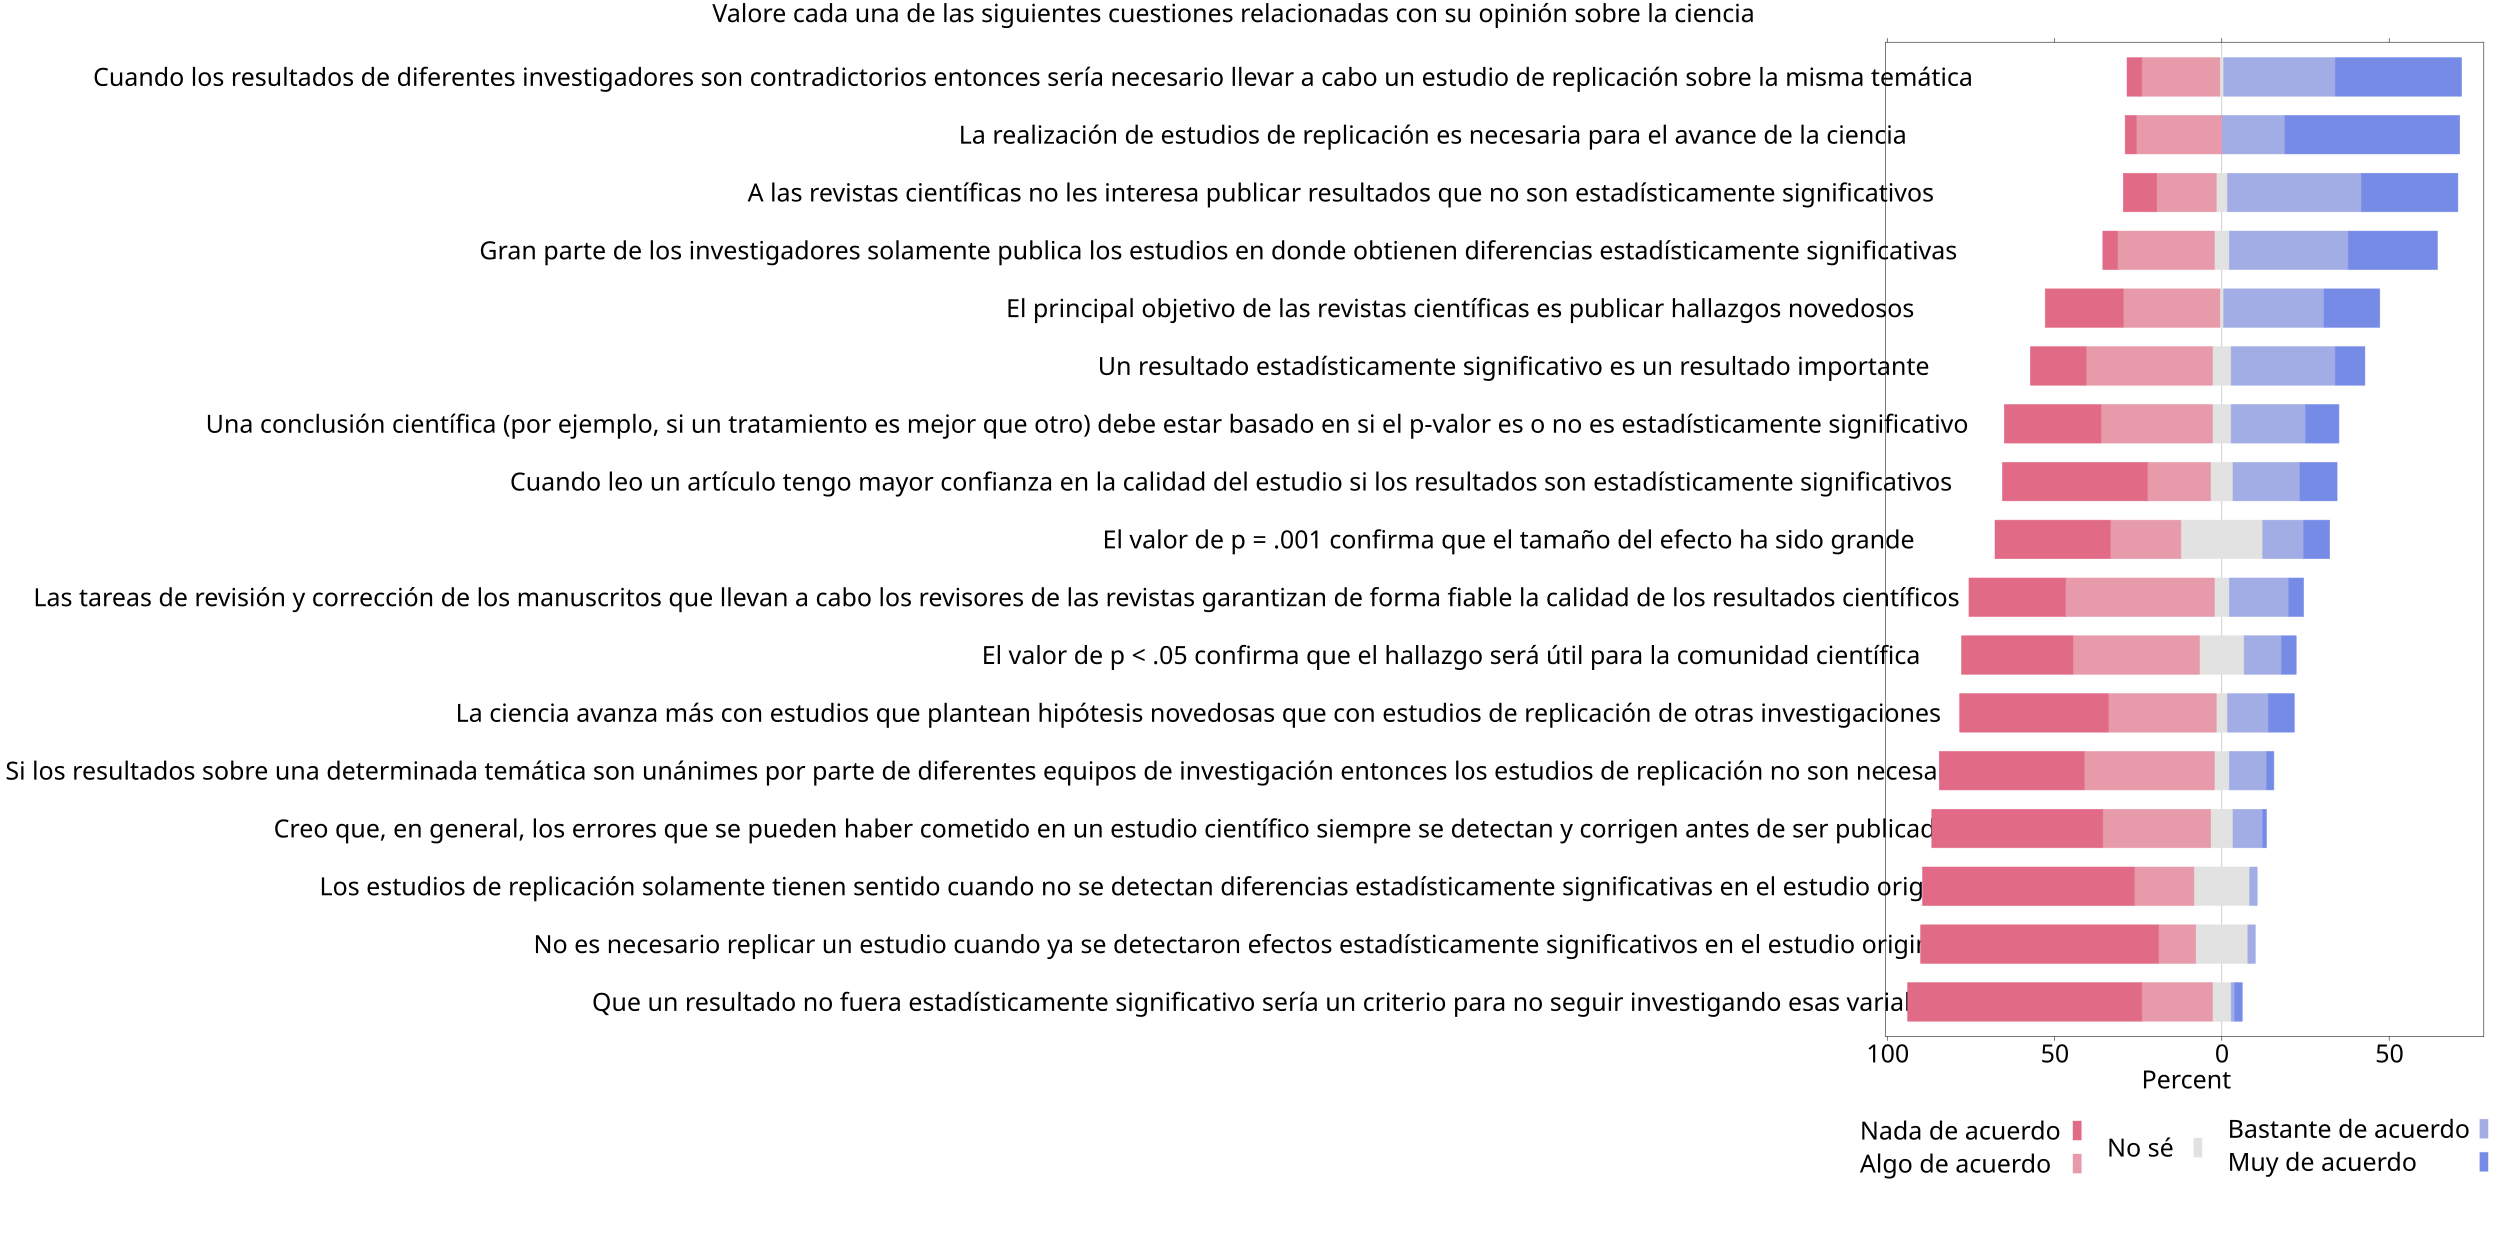
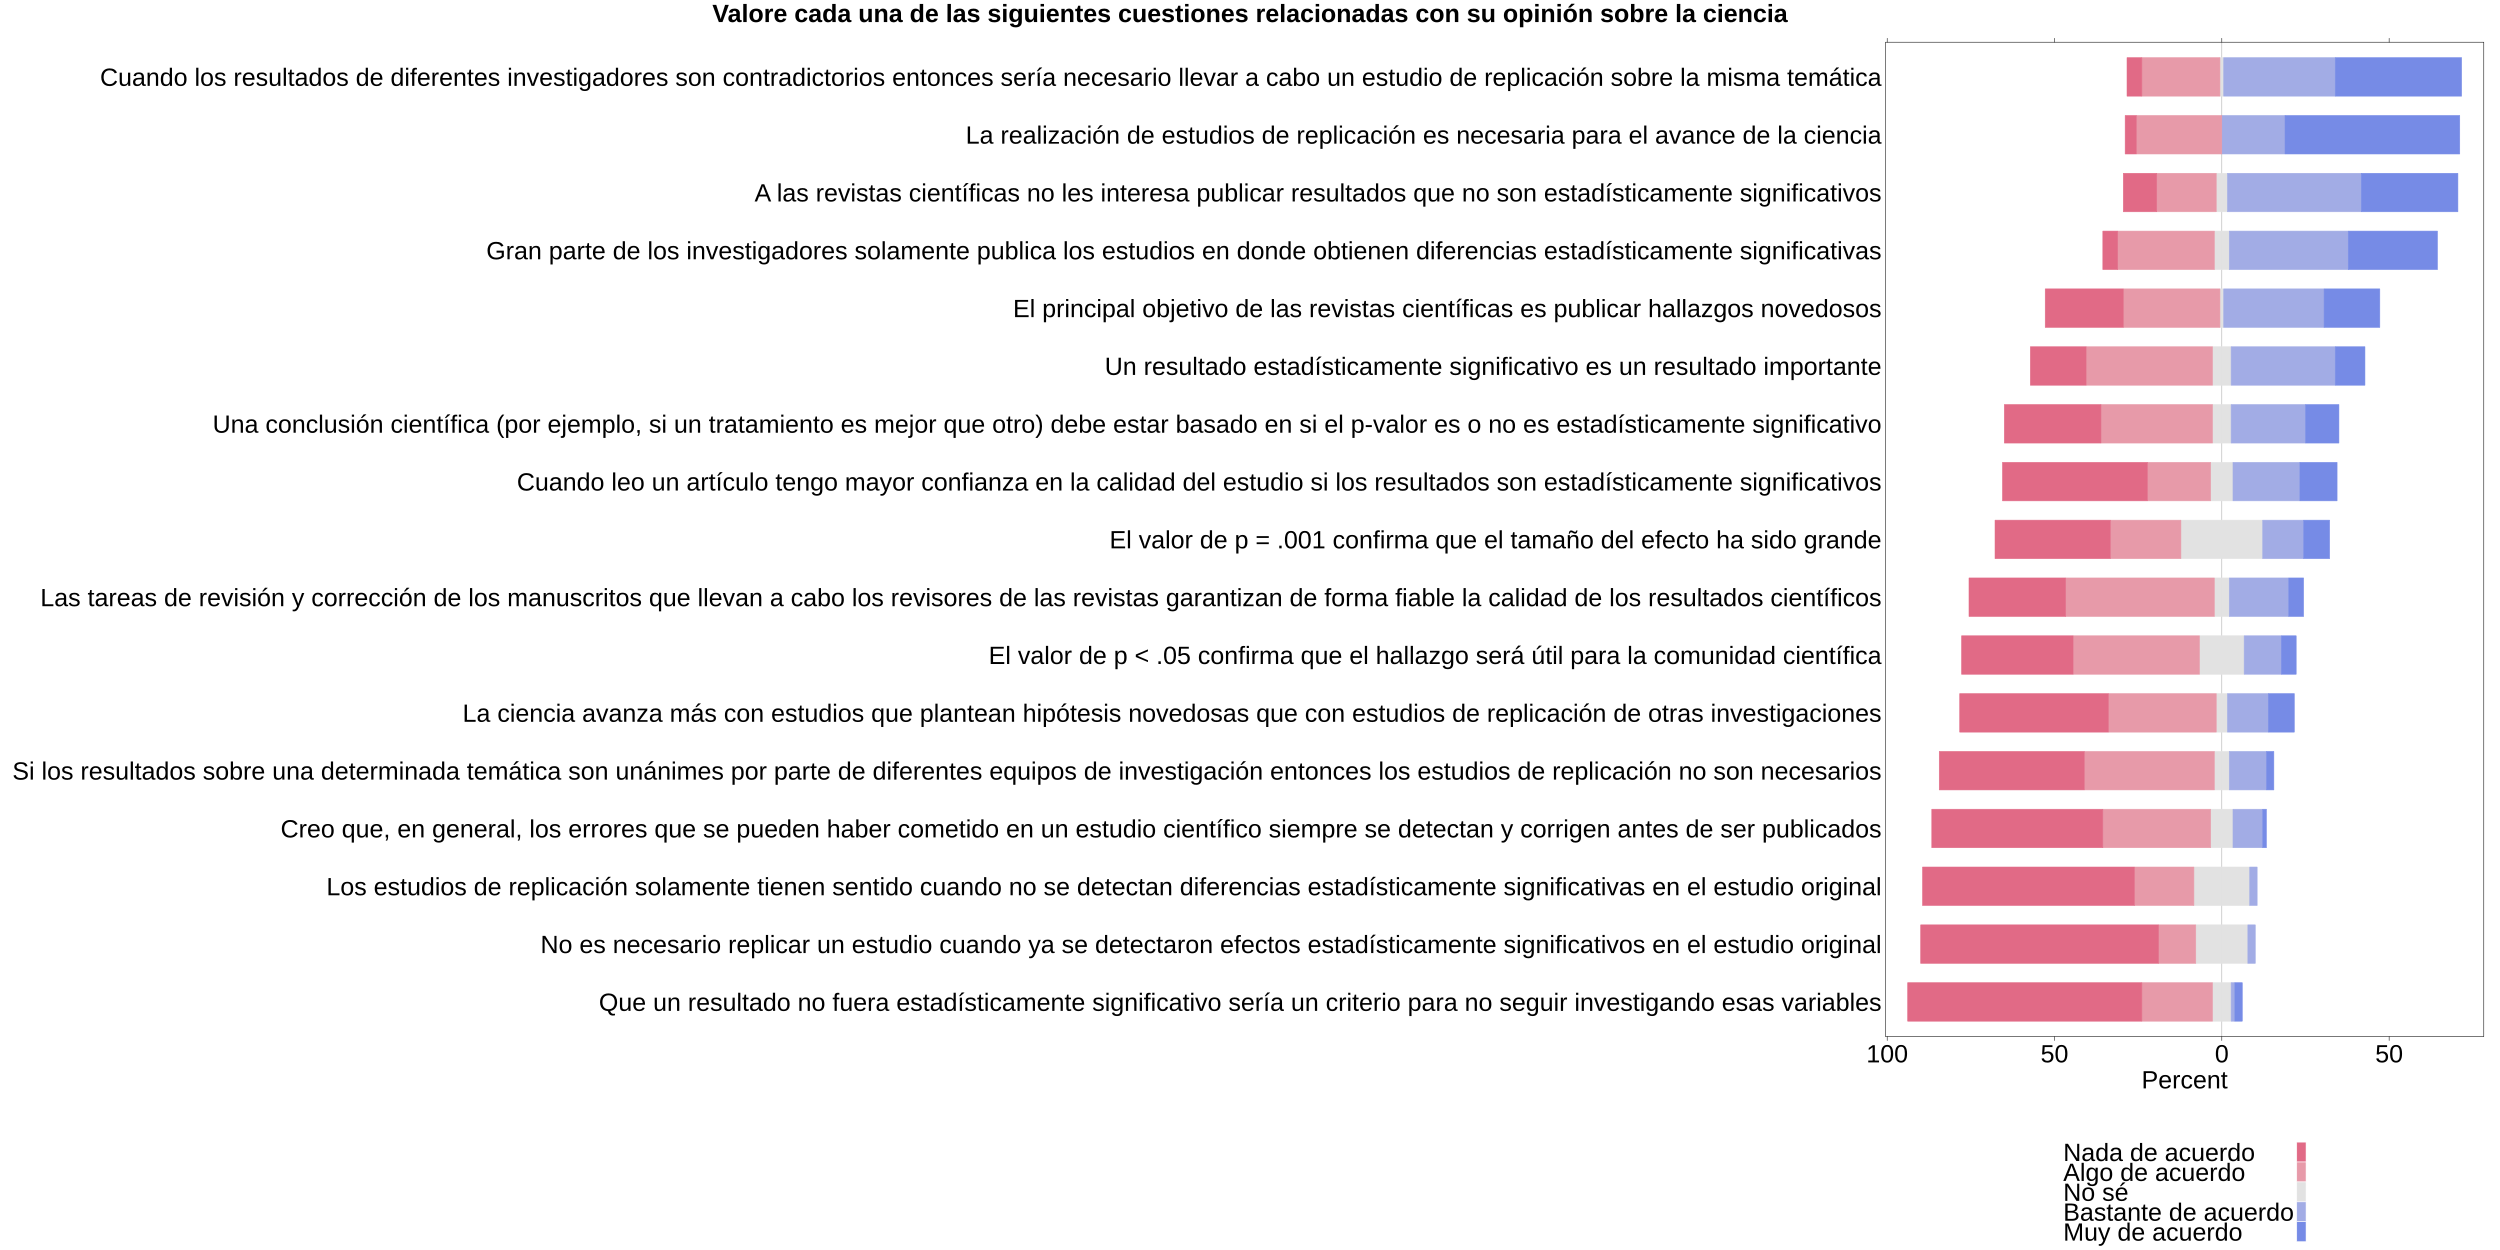
- <svg xmlns="http://www.w3.org/2000/svg" xmlns:xlink="http://www.w3.org/1999/xlink" version="1.1" id="Capa_1" x="0px" y="0px" viewBox="0 0 3600 1800" style="enable-background:new 0 0 3600 1800;" xml:space="preserve">
-   <style type="text/css">
- 	.st0{fill:#FFFFFF;}
- 	.st1{clip-path:url(#SVGID_2_);}
- 	.st2{fill:none;}
- 	.st3{font-family:'Arial-BoldMT';}
- 	.st4{font-size:36px;}
- 	.st5{font-family:'ArialMT';}
- 	.st6{clip-path:url(#SVGID_4_);}
- 	.st7{fill:none;stroke:#000000;stroke-width:0.75;stroke-linecap:round;stroke-linejoin:round;stroke-miterlimit:10;}
- 	.st8{clip-path:url(#SVGID_6_);}
- 	.st9{fill:none;stroke:#A6A6A6;stroke-width:0.75;stroke-linecap:round;stroke-linejoin:round;stroke-miterlimit:10;}
- 	.st10{fill:#E2E2E2;stroke:#E2E2E2;stroke-width:0.75;stroke-linecap:round;stroke-linejoin:round;stroke-miterlimit:10;}
- 	.st11{fill:#A2ACE5;stroke:#A2ACE5;stroke-width:0.75;stroke-linecap:round;stroke-linejoin:round;stroke-miterlimit:10;}
- 	.st12{fill:#768BE6;stroke:#768BE6;stroke-width:0.75;stroke-linecap:round;stroke-linejoin:round;stroke-miterlimit:10;}
- 	.st13{fill:#E79AA9;stroke:#E79AA9;stroke-width:0.75;stroke-linecap:round;stroke-linejoin:round;stroke-miterlimit:10;}
- 	.st14{fill:#E16A86;stroke:#E16A86;stroke-width:0.75;stroke-linecap:round;stroke-linejoin:round;stroke-miterlimit:10;}
- 	.st15{fill:#E2E2E2;stroke:#FFFFFF;stroke-width:0.75;stroke-linecap:round;stroke-linejoin:round;stroke-miterlimit:10;}
- 	.st16{fill:#E16A86;stroke:#FFFFFF;stroke-width:0.75;stroke-linecap:round;stroke-linejoin:round;stroke-miterlimit:10;}
- 	.st17{fill:#E79AA9;stroke:#FFFFFF;stroke-width:0.75;stroke-linecap:round;stroke-linejoin:round;stroke-miterlimit:10;}
- 	.st18{fill:#A2ACE5;stroke:#FFFFFF;stroke-width:0.75;stroke-linecap:round;stroke-linejoin:round;stroke-miterlimit:10;}
- 	.st19{fill:#768BE6;stroke:#FFFFFF;stroke-width:0.75;stroke-linecap:round;stroke-linejoin:round;stroke-miterlimit:10;}
- </style>
-   <rect class="st0" width="3600" height="1800" />
-   <g>
-     <g>
-       <defs>
-         <rect id="SVGID_1_" width="3600" height="1800" />
-       </defs>
-       <clipPath id="SVGID_2_">
-         <use xlink:href="#SVGID_1_" style="overflow:visible;" />
-       </clipPath>
-       <g class="st1">
-         <rect class="st2" width="3600" height="1800" />
-         <text transform="matrix(1 0 0 1 1025.727 31.78)" class="st3 st4">Valore cada una de las siguientes cuestiones relacionadas con su opinión sobre la ciencia</text>
-         <rect x="3083.8" y="1536.4" class="st2" width="124.1" height="42.6" />
-         <text transform="matrix(1 0 0 1 3083.837 1567.28)" class="st5 st4">Percent</text>
-       </g>
-     </g>
+ <svg xmlns="http://www.w3.org/2000/svg" class="svglite" width="3600.00pt" height="1800.00pt" viewBox="0 0 3600.00 1800.00">
+   <defs>
+     <style type="text/css">
+     .svglite line, .svglite polyline, .svglite polygon, .svglite path, .svglite rect, .svglite circle {
+       fill: none;
+       stroke: #000000;
+       stroke-linecap: round;
+       stroke-linejoin: round;
+       stroke-miterlimit: 10.00;
+     }
+   </style>
+   </defs>
+   <rect width="100%" height="100%" style="stroke: none; fill: #FFFFFF;" />
+   <defs>
+     <clipPath id="cpMC4wMHwzNjAwLjAwfDAuMDB8MTgwMC4wMA==">
+       <rect x="0.00" y="0.00" width="3600.00" height="1800.00" />
+     </clipPath>
+   </defs>
+   <g clip-path="url(#cpMC4wMHwzNjAwLjAwfDAuMDB8MTgwMC4wMA==)">
+     <rect x="0.00" y="0.00" width="3600.00" height="1800.00" style="stroke-width: 0.75; stroke: none;" />
+     <text x="1800.00" y="31.78" text-anchor="middle" style="font-size: 36.00px; font-weight: bold; font-family: Arial;" textLength="1548.54px" lengthAdjust="spacingAndGlyphs">Valore cada una de las siguientes cuestiones relacionadas con su opinión sobre la ciencia</text>
+     <text x="3145.87" y="1567.28" text-anchor="middle" style="font-size: 36.00px; font-family: Arial;" textLength="124.07px" lengthAdjust="spacingAndGlyphs">Percent</text>
  </g>
-   <g>
-     <g>
-       <defs>
-         <rect id="SVGID_3_" width="3600" height="1800" />
-       </defs>
-       <clipPath id="SVGID_4_">
-         <use xlink:href="#SVGID_3_" style="overflow:visible;" />
-       </clipPath>
-       <g class="st6">
-         <line class="st7" x1="2717.6" y1="60.8" x2="2717.6" y2="55.1" />
-         <line class="st7" x1="2958.5" y1="60.8" x2="2958.5" y2="55.1" />
-         <line class="st7" x1="3199.4" y1="60.8" x2="3199.4" y2="55.1" />
-         <line class="st7" x1="3440.4" y1="60.8" x2="3440.4" y2="55.1" />
-         <rect x="852.4" y="1424.8" class="st2" width="1847.1" height="42.6" />
-         <text transform="matrix(1 0 0 1 852.3809 1455.65)" class="st5 st4">Que un resultado no fuera estadísticamente significativo sería un criterio para no seguir investigando esas variables</text>
-         <rect x="768.3" y="1341.5" class="st2" width="1931.2" height="42.6" />
-         <text transform="matrix(1 0 0 1 768.3047 1372.4)" class="st5 st4">No es necesario replicar un estudio cuando ya se detectaron efectos estadísticamente significativos en el estudio original</text>
-         <rect x="460" y="1258.3" class="st2" width="2239.5" height="42.6" />
-         <text transform="matrix(1 0 0 1 460.0371 1289.15)" class="st5 st4">Los estudios de replicación solamente tienen sentido cuando no se detectan diferencias estadísticamente significativas en el estudio original</text>
-         <rect x="394" y="1175" class="st2" width="2305.5" height="42.6" />
-         <text transform="matrix(1 0 0 1 394.0137 1205.9)" class="st5 st4">Creo que, en general, los errores que se pueden haber cometido en un estudio científico siempre se detectan y corrigen antes de ser publicados</text>
-         <rect x="7.8" y="1091.8" class="st2" width="2691.8" height="42.6" />
-         <text transform="matrix(1 0 0 1 7.7871 1122.65)" class="st5 st4">Si los resultados sobre una determinada temática son unánimes por parte de diferentes equipos de investigación entonces los estudios de replicación no son necesarios</text>
-         <rect x="656.1" y="1008.5" class="st2" width="2043.4" height="42.6" />
-         <text transform="matrix(1 0 0 1 656.1035 1039.39)" class="st5 st4">La ciencia avanza más con estudios que plantean hipótesis novedosas que con estudios de replicación de otras investigaciones</text>
-         <rect x="1413.7" y="925.2" class="st2" width="1285.8" height="42.6" />
-         <text transform="matrix(1 0 0 1 1413.686 956.1396)" class="st5 st4">El valor de p &lt; .05 confirma que el hallazgo será útil para la comunidad científica</text>
-         <rect x="48.1" y="842" class="st2" width="2651.5" height="42.6" />
-         <text transform="matrix(1 0 0 1 48.0586 872.8896)" class="st5 st4">Las tareas de revisión y corrección de los manuscritos que llevan a cabo los revisores de las revistas garantizan de forma fiable la calidad de los resultados científicos</text>
-         <rect x="1587.7" y="758.7" class="st2" width="1111.8" height="42.6" />
-         <text transform="matrix(1 0 0 1 1587.709 789.6396)" class="st5 st4">El valor de p = .001 confirma que el tamaño del efecto ha sido grande</text>
-         <rect x="734.3" y="675.5" class="st2" width="1965.2" height="42.6" />
-         <text transform="matrix(1 0 0 1 734.2734 706.3896)" class="st5 st4">Cuando leo un artículo tengo mayor confianza en la calidad del estudio si los resultados son estadísticamente significativos</text>
-         <rect x="296.2" y="592.2" class="st2" width="2403.4" height="42.6" />
-         <text transform="matrix(1 0 0 1 296.1563 623.1299)" class="st5 st4">Una conclusión científica (por ejemplo, si un tratamiento es mejor que otro) debe estar basado en si el p-valor es o no es estadísticamente significativo</text>
-         <rect x="1580.8" y="509" class="st2" width="1118.6" height="42.6" />
-         <text transform="matrix(1 0 0 1 1580.818 539.8799)" class="st5 st4">Un resultado estadísticamente significativo es un resultado importante</text>
-         <rect x="1448.8" y="425.7" class="st2" width="1250.7" height="42.6" />
-         <text transform="matrix(1 0 0 1 1448.754 456.6299)" class="st5 st4">El principal objetivo de las revistas científicas es publicar hallazgos novedosos</text>
-         <rect x="690.2" y="342.5" class="st2" width="2009.3" height="42.6" />
-         <text transform="matrix(1 0 0 1 690.2227 373.3799)" class="st5 st4">Gran parte de los investigadores solamente publica los estudios en donde obtienen diferencias estadísticamente significativas</text>
-         <text transform="matrix(1 0 0 1 1076.572 290.13)" class="st5 st4">A las revistas científicas no les interesa publicar resultados que no son estadísticamente significativos</text>
-         <rect x="1380.6" y="176" class="st2" width="1318.9" height="42.6" />
-         <text transform="matrix(1 0 0 1 1380.603 206.8701)" class="st5 st4">La realización de estudios de replicación es necesaria para el avance de la ciencia</text>
-         <rect x="134" y="92.7" class="st2" width="2565.5" height="42.6" />
-         <text transform="matrix(1 0 0 1 133.998 123.6201)" class="st5 st4">Cuando los resultados de diferentes investigadores son contradictorios entonces sería necesario llevar a cabo un estudio de replicación sobre la misma temática</text>
-         <line class="st7" x1="2717.6" y1="1492.7" x2="2717.6" y2="1498.4" />
-         <line class="st7" x1="2958.5" y1="1492.7" x2="2958.5" y2="1498.4" />
-         <line class="st7" x1="3199.4" y1="1492.7" x2="3199.4" y2="1498.4" />
-         <line class="st7" x1="3440.4" y1="1492.7" x2="3440.4" y2="1498.4" />
-         <rect x="2687.5" y="1498.9" class="st2" width="60.1" height="42.6" />
-         <text transform="matrix(1 0 0 1 2687.518 1529.83)" class="st5 st4">100</text>
-         <rect x="2938.5" y="1498.9" class="st2" width="40" height="42.6" />
-         <text transform="matrix(1 0 0 1 2938.459 1529.83)" class="st5 st4">50</text>
-         <text transform="matrix(1 0 0 1 3189.399 1529.83)" class="st5 st4">0</text>
-         <rect x="3420.3" y="1498.9" class="st2" width="40" height="42.6" />
-         <text transform="matrix(1 0 0 1 3420.328 1529.83)" class="st5 st4">50</text>
-       </g>
-     </g>
+   <defs>
+     <clipPath id="cpMjcxNS4wOXwzNTc2LjY2fDYwLjc4fDE0OTIuNzI=">
+       <rect x="2715.09" y="60.78" width="861.57" height="1431.93" />
+     </clipPath>
+   </defs>
+   <g clip-path="url(#cpMjcxNS4wOXwzNTc2LjY2fDYwLjc4fDE0OTIuNzI=)">
+ </g>
+   <g clip-path="url(#cpMC4wMHwzNjAwLjAwfDAuMDB8MTgwMC4wMA==)">
+     <line x1="2717.55" y1="60.78" x2="2717.55" y2="55.11" style="stroke-width: 0.75;" />
+     <line x1="2958.48" y1="60.78" x2="2958.48" y2="55.11" style="stroke-width: 0.75;" />
+     <line x1="3199.41" y1="60.78" x2="3199.41" y2="55.11" style="stroke-width: 0.75;" />
+     <line x1="3440.35" y1="60.78" x2="3440.35" y2="55.11" style="stroke-width: 0.75;" />
+     <text x="2709.42" y="1455.65" text-anchor="end" style="font-size: 36.00px; font-family: Arial;" textLength="1847.11px" lengthAdjust="spacingAndGlyphs">Que un resultado no fuera estadísticamente significativo sería un criterio para no seguir investigando esas variables</text>
+     <text x="2709.42" y="1372.40" text-anchor="end" style="font-size: 36.00px; font-family: Arial;" textLength="1931.19px" lengthAdjust="spacingAndGlyphs">No es necesario replicar un estudio cuando ya se detectaron efectos estadísticamente significativos en el estudio original</text>
+     <text x="2709.42" y="1289.15" text-anchor="end" style="font-size: 36.00px; font-family: Arial;" textLength="2239.48px" lengthAdjust="spacingAndGlyphs">Los estudios de replicación solamente tienen sentido cuando no se detectan diferencias estadísticamente significativas en el estudio original</text>
+     <text x="2709.42" y="1205.90" text-anchor="end" style="font-size: 36.00px; font-family: Arial;" textLength="2305.50px" lengthAdjust="spacingAndGlyphs">Creo que, en general, los errores que se pueden haber cometido en un estudio científico siempre se detectan y corrigen antes de ser publicados</text>
+     <text x="2709.42" y="1122.65" text-anchor="end" style="font-size: 36.00px; font-family: Arial;" textLength="2691.75px" lengthAdjust="spacingAndGlyphs">Si los resultados sobre una determinada temática son unánimes por parte de diferentes equipos de investigación entonces los estudios de replicación no son necesarios</text>
+     <text x="2709.42" y="1039.39" text-anchor="end" style="font-size: 36.00px; font-family: Arial;" textLength="2043.41px" lengthAdjust="spacingAndGlyphs">La ciencia avanza más con estudios que plantean hipótesis novedosas que con estudios de replicación de otras investigaciones</text>
+     <text x="2709.42" y="956.14" text-anchor="end" style="font-size: 36.00px; font-family: Arial;" textLength="1285.78px" lengthAdjust="spacingAndGlyphs">El valor de p &lt; .05 confirma que el hallazgo será útil para la comunidad científica</text>
+     <text x="2709.42" y="872.89" text-anchor="end" style="font-size: 36.00px; font-family: Arial;" textLength="2651.46px" lengthAdjust="spacingAndGlyphs">Las tareas de revisión y corrección de los manuscritos que llevan a cabo los revisores de las revistas garantizan de forma fiable la calidad de los resultados científicos</text>
+     <text x="2709.42" y="789.64" text-anchor="end" style="font-size: 36.00px; font-family: Arial;" textLength="1111.75px" lengthAdjust="spacingAndGlyphs">El valor de p = .001 confirma que el tamaño del efecto ha sido grande</text>
+     <text x="2709.42" y="706.39" text-anchor="end" style="font-size: 36.00px; font-family: Arial;" textLength="1965.23px" lengthAdjust="spacingAndGlyphs">Cuando leo un artículo tengo mayor confianza en la calidad del estudio si los resultados son estadísticamente significativos</text>
+     <text x="2709.42" y="623.13" text-anchor="end" style="font-size: 36.00px; font-family: Arial;" textLength="2403.35px" lengthAdjust="spacingAndGlyphs">Una conclusión científica (por ejemplo, si un tratamiento es mejor que otro) debe estar basado en si el p-valor es o no es estadísticamente significativo</text>
+     <text x="2709.42" y="539.88" text-anchor="end" style="font-size: 36.00px; font-family: Arial;" textLength="1118.64px" lengthAdjust="spacingAndGlyphs">Un resultado estadísticamente significativo es un resultado importante</text>
+     <text x="2709.42" y="456.63" text-anchor="end" style="font-size: 36.00px; font-family: Arial;" textLength="1250.72px" lengthAdjust="spacingAndGlyphs">El principal objetivo de las revistas científicas es publicar hallazgos novedosos</text>
+     <text x="2709.42" y="373.38" text-anchor="end" style="font-size: 36.00px; font-family: Arial;" textLength="2009.28px" lengthAdjust="spacingAndGlyphs">Gran parte de los investigadores solamente publica los estudios en donde obtienen diferencias estadísticamente significativas</text>
+     <text x="2709.42" y="290.13" text-anchor="end" style="font-size: 36.00px; font-family: Arial;" textLength="1622.90px" lengthAdjust="spacingAndGlyphs">A las revistas científicas no les interesa publicar resultados que no son estadísticamente significativos</text>
+     <text x="2709.42" y="206.87" text-anchor="end" style="font-size: 36.00px; font-family: Arial;" textLength="1318.88px" lengthAdjust="spacingAndGlyphs">La realización de estudios de replicación es necesaria para el avance de la ciencia</text>
+     <text x="2709.42" y="123.62" text-anchor="end" style="font-size: 36.00px; font-family: Arial;" textLength="2565.53px" lengthAdjust="spacingAndGlyphs">Cuando los resultados de diferentes investigadores son contradictorios entonces sería necesario llevar a cabo un estudio de replicación sobre la misma temática</text>
+     <line x1="2717.55" y1="1492.72" x2="2717.55" y2="1498.39" style="stroke-width: 0.75;" />
+     <line x1="2958.48" y1="1492.72" x2="2958.48" y2="1498.39" style="stroke-width: 0.75;" />
+     <line x1="3199.41" y1="1492.72" x2="3199.41" y2="1498.39" style="stroke-width: 0.75;" />
+     <line x1="3440.35" y1="1492.72" x2="3440.35" y2="1498.39" style="stroke-width: 0.75;" />
+     <text x="2717.55" y="1529.83" text-anchor="middle" style="font-size: 36.00px; font-family: Arial;" textLength="60.07px" lengthAdjust="spacingAndGlyphs">100</text>
+     <text x="2958.48" y="1529.83" text-anchor="middle" style="font-size: 36.00px; font-family: Arial;" textLength="40.05px" lengthAdjust="spacingAndGlyphs">50</text>
+     <text x="3199.41" y="1529.83" text-anchor="middle" style="font-size: 36.00px; font-family: Arial;" textLength="20.02px" lengthAdjust="spacingAndGlyphs">0</text>
+     <text x="3440.35" y="1529.83" text-anchor="middle" style="font-size: 36.00px; font-family: Arial;" textLength="40.05px" lengthAdjust="spacingAndGlyphs">50</text>
  </g>
-   <g>
-     <g>
-       <defs>
-         <rect id="SVGID_5_" x="2715.1" y="60.8" width="861.6" height="1431.9" />
-       </defs>
-       <clipPath id="SVGID_6_">
-         <use xlink:href="#SVGID_5_" style="overflow:visible;" />
-       </clipPath>
-       <g class="st8">
-         <line class="st9" x1="3199.4" y1="1492.7" x2="3199.4" y2="60.8" />
-         <rect x="3199.4" y="1415" class="st10" width="13.4" height="55.5" />
-         <rect x="3212.8" y="1415" class="st11" width="5.4" height="55.5" />
-         <rect x="3218.1" y="1415" class="st12" width="10.7" height="55.5" />
-         <rect x="3186" y="1415" class="st10" width="13.4" height="55.5" />
-         <rect x="3084.3" y="1415" class="st13" width="101.7" height="55.5" />
-         <rect x="2747" y="1415" class="st14" width="337.3" height="55.5" />
-         <rect x="3199.4" y="1331.8" class="st10" width="37.5" height="55.5" />
-         <rect x="3236.9" y="1331.8" class="st11" width="10.7" height="55.5" />
-         <rect x="3161.9" y="1331.8" class="st10" width="37.5" height="55.5" />
-         <rect x="3108.4" y="1331.8" class="st13" width="53.5" height="55.5" />
-         <rect x="2765.7" y="1331.8" class="st14" width="342.7" height="55.5" />
-         <rect x="3199.4" y="1248.5" class="st10" width="40.2" height="55.5" />
-         <rect x="3239.6" y="1248.5" class="st11" width="10.7" height="55.5" />
-         <rect x="3159.3" y="1248.5" class="st10" width="40.2" height="55.5" />
-         <rect x="3073.6" y="1248.5" class="st13" width="85.7" height="55.5" />
-         <rect x="2768.4" y="1248.5" class="st14" width="305.2" height="55.5" />
-         <rect x="3199.4" y="1165.3" class="st10" width="16.1" height="55.5" />
-         <rect x="3215.5" y="1165.3" class="st11" width="42.8" height="55.5" />
-         <rect x="3258.3" y="1165.3" class="st12" width="5.4" height="55.5" />
-         <rect x="3183.4" y="1165.3" class="st10" width="16.1" height="55.5" />
-         <rect x="3028.1" y="1165.3" class="st13" width="155.3" height="55.5" />
-         <rect x="2781.8" y="1165.3" class="st14" width="246.3" height="55.5" />
-         <rect x="3199.4" y="1082" class="st10" width="10.7" height="55.5" />
-         <rect x="3210.1" y="1082" class="st11" width="53.5" height="55.5" />
-         <rect x="3263.7" y="1082" class="st12" width="10.7" height="55.5" />
-         <rect x="3188.7" y="1082" class="st10" width="10.7" height="55.5" />
-         <rect x="3001.3" y="1082" class="st13" width="187.4" height="55.5" />
-         <rect x="2792.5" y="1082" class="st14" width="208.8" height="55.5" />
-         <rect x="3199.4" y="998.8" class="st10" width="8" height="55.5" />
-         <rect x="3207.4" y="998.8" class="st11" width="58.9" height="55.5" />
-         <rect x="3266.3" y="998.8" class="st12" width="37.5" height="55.5" />
-         <rect x="3191.4" y="998.8" class="st10" width="8" height="55.5" />
-         <rect x="3036.1" y="998.8" class="st13" width="155.3" height="55.5" />
-         <rect x="2821.9" y="998.8" class="st14" width="214.2" height="55.5" />
-         <rect x="3199.4" y="915.5" class="st10" width="32.1" height="55.5" />
-         <rect x="3231.5" y="915.5" class="st11" width="53.5" height="55.5" />
-         <rect x="3285.1" y="915.5" class="st12" width="21.4" height="55.5" />
-         <rect x="3167.3" y="915.5" class="st10" width="32.1" height="55.5" />
-         <rect x="2985.3" y="915.5" class="st13" width="182" height="55.5" />
-         <rect x="2824.6" y="915.5" class="st14" width="160.6" height="55.5" />
-         <rect x="3199.4" y="832.3" class="st10" width="10.7" height="55.5" />
-         <rect x="3210.1" y="832.3" class="st11" width="85.7" height="55.5" />
-         <rect x="3295.8" y="832.3" class="st12" width="21.4" height="55.5" />
-         <rect x="3188.7" y="832.3" class="st10" width="10.7" height="55.5" />
-         <rect x="2974.5" y="832.3" class="st13" width="214.2" height="55.5" />
-         <rect x="2835.3" y="832.3" class="st14" width="139.2" height="55.5" />
-         <rect x="3199.4" y="749" class="st10" width="58.9" height="55.5" />
-         <rect x="3258.3" y="749" class="st11" width="58.9" height="55.5" />
-         <rect x="3317.2" y="749" class="st12" width="37.5" height="55.5" />
-         <rect x="3140.5" y="749" class="st10" width="58.9" height="55.5" />
-         <rect x="3038.8" y="749" class="st13" width="101.7" height="55.5" />
-         <rect x="2872.8" y="749" class="st14" width="166" height="55.5" />
-         <rect x="3199.4" y="665.8" class="st10" width="16.1" height="55.5" />
-         <rect x="3215.5" y="665.8" class="st11" width="96.4" height="55.5" />
-         <rect x="3311.9" y="665.8" class="st12" width="53.5" height="55.5" />
-         <rect x="3183.4" y="665.8" class="st10" width="16.1" height="55.5" />
-         <rect x="3092.3" y="665.8" class="st13" width="91" height="55.5" />
-         <rect x="2883.5" y="665.8" class="st14" width="208.8" height="55.5" />
-         <rect x="3199.4" y="582.5" class="st10" width="13.4" height="55.5" />
-         <rect x="3212.8" y="582.5" class="st11" width="107.1" height="55.5" />
-         <rect x="3319.9" y="582.5" class="st12" width="48.2" height="55.5" />
-         <rect x="3186" y="582.5" class="st10" width="13.4" height="55.5" />
-         <rect x="3025.4" y="582.5" class="st13" width="160.6" height="55.5" />
-         <rect x="2886.2" y="582.5" class="st14" width="139.2" height="55.5" />
-         <rect x="3199.4" y="499.2" class="st10" width="13.4" height="55.5" />
-         <rect x="3212.8" y="499.2" class="st11" width="149.9" height="55.5" />
-         <rect x="3362.7" y="499.2" class="st12" width="42.8" height="55.5" />
-         <rect x="3186" y="499.2" class="st10" width="13.4" height="55.5" />
-         <rect x="3004" y="499.2" class="st13" width="182" height="55.5" />
-         <rect x="2923.7" y="499.2" class="st14" width="80.3" height="55.5" />
-         <rect x="3199.4" y="416" class="st10" width="2.7" height="55.5" />
-         <rect x="3202.1" y="416" class="st11" width="144.6" height="55.5" />
-         <rect x="3346.6" y="416" class="st12" width="80.3" height="55.5" />
-         <rect x="3196.7" y="416" class="st10" width="2.7" height="55.5" />
-         <rect x="3057.5" y="416" class="st13" width="139.2" height="55.5" />
-         <rect x="2945.1" y="416" class="st14" width="112.4" height="55.5" />
-         <rect x="3199.4" y="332.7" class="st10" width="10.7" height="55.5" />
-         <rect x="3210.1" y="332.7" class="st11" width="171.3" height="55.5" />
-         <rect x="3381.4" y="332.7" class="st12" width="128.5" height="55.5" />
-         <rect x="3188.7" y="332.7" class="st10" width="10.7" height="55.5" />
-         <rect x="3049.5" y="332.7" class="st13" width="139.2" height="55.5" />
-         <rect x="3028.1" y="332.7" class="st14" width="21.4" height="55.5" />
-         <rect x="3199.4" y="249.5" class="st10" width="8" height="55.5" />
-         <rect x="3207.4" y="249.5" class="st11" width="192.8" height="55.5" />
-         <rect x="3400.2" y="249.5" class="st12" width="139.2" height="55.5" />
-         <rect x="3191.4" y="249.5" class="st10" width="8" height="55.5" />
-         <rect x="3105.7" y="249.5" class="st13" width="85.7" height="55.5" />
-         <rect x="3057.5" y="249.5" class="st14" width="48.2" height="55.5" />
-         <rect x="3199.4" y="166.2" class="st11" width="91" height="55.5" />
-         <rect x="3290.4" y="166.2" class="st12" width="251.6" height="55.5" />
-         <rect x="3076.3" y="166.2" class="st13" width="123.1" height="55.5" />
-         <rect x="3060.2" y="166.2" class="st14" width="16.1" height="55.5" />
-         <rect x="3199.4" y="83" class="st10" width="2.7" height="55.5" />
-         <rect x="3202.1" y="83" class="st11" width="160.6" height="55.5" />
-         <rect x="3362.7" y="83" class="st12" width="182" height="55.5" />
-         <rect x="3196.7" y="83" class="st10" width="2.7" height="55.5" />
-         <rect x="3084.3" y="83" class="st13" width="112.4" height="55.5" />
-         <rect x="3062.9" y="83" class="st14" width="21.4" height="55.5" />
-       </g>
-     </g>
+   <g clip-path="url(#cpMjcxNS4wOXwzNTc2LjY2fDYwLjc4fDE0OTIuNzI=)">
+     <line x1="3199.41" y1="1492.72" x2="3199.41" y2="60.78" style="stroke-width: 0.75; stroke: #A6A6A6;" />
+     <rect x="3199.41" y="1415.02" width="13.39" height="55.50" style="stroke-width: 0.75; stroke: #E2E2E2; fill: #E2E2E2;" />
+     <rect x="3212.80" y="1415.02" width="5.35" height="55.50" style="stroke-width: 0.75; stroke: #A2ACE5; fill: #A2ACE5;" />
+     <rect x="3218.15" y="1415.02" width="10.71" height="55.50" style="stroke-width: 0.75; stroke: #768BE6; fill: #768BE6;" />
+     <rect x="3186.03" y="1415.02" width="13.39" height="55.50" style="stroke-width: 0.75; stroke: #E2E2E2; fill: #E2E2E2;" />
+     <rect x="3084.30" y="1415.02" width="101.73" height="55.50" style="stroke-width: 0.75; stroke: #E79AA9; fill: #E79AA9;" />
+     <rect x="2747.00" y="1415.02" width="337.31" height="55.50" style="stroke-width: 0.75; stroke: #E16A86; fill: #E16A86;" />
+     <rect x="3199.41" y="1331.76" width="37.48" height="55.50" style="stroke-width: 0.75; stroke: #E2E2E2; fill: #E2E2E2;" />
+     <rect x="3236.89" y="1331.76" width="10.71" height="55.50" style="stroke-width: 0.75; stroke: #A2ACE5; fill: #A2ACE5;" />
+     <rect x="3161.94" y="1331.76" width="37.48" height="55.50" style="stroke-width: 0.75; stroke: #E2E2E2; fill: #E2E2E2;" />
+     <rect x="3108.40" y="1331.76" width="53.54" height="55.50" style="stroke-width: 0.75; stroke: #E79AA9; fill: #E79AA9;" />
+     <rect x="2765.74" y="1331.76" width="342.66" height="55.50" style="stroke-width: 0.75; stroke: #E16A86; fill: #E16A86;" />
+     <rect x="3199.41" y="1248.51" width="40.16" height="55.50" style="stroke-width: 0.75; stroke: #E2E2E2; fill: #E2E2E2;" />
+     <rect x="3239.57" y="1248.51" width="10.71" height="55.50" style="stroke-width: 0.75; stroke: #A2ACE5; fill: #A2ACE5;" />
+     <rect x="3159.26" y="1248.51" width="40.16" height="55.50" style="stroke-width: 0.75; stroke: #E2E2E2; fill: #E2E2E2;" />
+     <rect x="3073.59" y="1248.51" width="85.66" height="55.50" style="stroke-width: 0.75; stroke: #E79AA9; fill: #E79AA9;" />
+     <rect x="2768.41" y="1248.51" width="305.18" height="55.50" style="stroke-width: 0.75; stroke: #E16A86; fill: #E16A86;" />
+     <rect x="3199.41" y="1165.26" width="16.06" height="55.50" style="stroke-width: 0.75; stroke: #E2E2E2; fill: #E2E2E2;" />
+     <rect x="3215.48" y="1165.26" width="42.83" height="55.50" style="stroke-width: 0.75; stroke: #A2ACE5; fill: #A2ACE5;" />
+     <rect x="3258.31" y="1165.26" width="5.35" height="55.50" style="stroke-width: 0.75; stroke: #768BE6; fill: #768BE6;" />
+     <rect x="3183.35" y="1165.26" width="16.06" height="55.50" style="stroke-width: 0.75; stroke: #E2E2E2; fill: #E2E2E2;" />
+     <rect x="3028.09" y="1165.26" width="155.27" height="55.50" style="stroke-width: 0.75; stroke: #E79AA9; fill: #E79AA9;" />
+     <rect x="2781.80" y="1165.26" width="246.29" height="55.50" style="stroke-width: 0.75; stroke: #E16A86; fill: #E16A86;" />
+     <rect x="3199.41" y="1082.01" width="10.71" height="55.50" style="stroke-width: 0.75; stroke: #E2E2E2; fill: #E2E2E2;" />
+     <rect x="3210.12" y="1082.01" width="53.54" height="55.50" style="stroke-width: 0.75; stroke: #A2ACE5; fill: #A2ACE5;" />
+     <rect x="3263.66" y="1082.01" width="10.71" height="55.50" style="stroke-width: 0.75; stroke: #768BE6; fill: #768BE6;" />
+     <rect x="3188.71" y="1082.01" width="10.71" height="55.50" style="stroke-width: 0.75; stroke: #E2E2E2; fill: #E2E2E2;" />
+     <rect x="3001.31" y="1082.01" width="187.39" height="55.50" style="stroke-width: 0.75; stroke: #E79AA9; fill: #E79AA9;" />
+     <rect x="2792.51" y="1082.01" width="208.81" height="55.50" style="stroke-width: 0.75; stroke: #E16A86; fill: #E16A86;" />
+     <rect x="3199.41" y="998.76" width="8.03" height="55.50" style="stroke-width: 0.75; stroke: #E2E2E2; fill: #E2E2E2;" />
+     <rect x="3207.45" y="998.76" width="58.89" height="55.50" style="stroke-width: 0.75; stroke: #A2ACE5; fill: #A2ACE5;" />
+     <rect x="3266.34" y="998.76" width="37.48" height="55.50" style="stroke-width: 0.75; stroke: #768BE6; fill: #768BE6;" />
+     <rect x="3191.38" y="998.76" width="8.03" height="55.50" style="stroke-width: 0.75; stroke: #E2E2E2; fill: #E2E2E2;" />
+     <rect x="3036.12" y="998.76" width="155.27" height="55.50" style="stroke-width: 0.75; stroke: #E79AA9; fill: #E79AA9;" />
+     <rect x="2821.95" y="998.76" width="214.16" height="55.50" style="stroke-width: 0.75; stroke: #E16A86; fill: #E16A86;" />
+     <rect x="3199.41" y="915.50" width="32.12" height="55.50" style="stroke-width: 0.75; stroke: #E2E2E2; fill: #E2E2E2;" />
+     <rect x="3231.54" y="915.50" width="53.54" height="55.50" style="stroke-width: 0.75; stroke: #A2ACE5; fill: #A2ACE5;" />
+     <rect x="3285.08" y="915.50" width="21.42" height="55.50" style="stroke-width: 0.75; stroke: #768BE6; fill: #768BE6;" />
+     <rect x="3167.29" y="915.50" width="32.12" height="55.50" style="stroke-width: 0.75; stroke: #E2E2E2; fill: #E2E2E2;" />
+     <rect x="2985.25" y="915.50" width="182.04" height="55.50" style="stroke-width: 0.75; stroke: #E79AA9; fill: #E79AA9;" />
+     <rect x="2824.63" y="915.50" width="160.62" height="55.50" style="stroke-width: 0.75; stroke: #E16A86; fill: #E16A86;" />
+     <rect x="3199.41" y="832.25" width="10.71" height="55.50" style="stroke-width: 0.75; stroke: #E2E2E2; fill: #E2E2E2;" />
+     <rect x="3210.12" y="832.25" width="85.66" height="55.50" style="stroke-width: 0.75; stroke: #A2ACE5; fill: #A2ACE5;" />
+     <rect x="3295.79" y="832.25" width="21.42" height="55.50" style="stroke-width: 0.75; stroke: #768BE6; fill: #768BE6;" />
+     <rect x="3188.71" y="832.25" width="10.71" height="55.50" style="stroke-width: 0.75; stroke: #E2E2E2; fill: #E2E2E2;" />
+     <rect x="2974.54" y="832.25" width="214.16" height="55.50" style="stroke-width: 0.75; stroke: #E79AA9; fill: #E79AA9;" />
+     <rect x="2835.34" y="832.25" width="139.21" height="55.50" style="stroke-width: 0.75; stroke: #E16A86; fill: #E16A86;" />
+     <rect x="3199.41" y="749.00" width="58.89" height="55.50" style="stroke-width: 0.75; stroke: #E2E2E2; fill: #E2E2E2;" />
+     <rect x="3258.31" y="749.00" width="58.89" height="55.50" style="stroke-width: 0.75; stroke: #A2ACE5; fill: #A2ACE5;" />
+     <rect x="3317.20" y="749.00" width="37.48" height="55.50" style="stroke-width: 0.75; stroke: #768BE6; fill: #768BE6;" />
+     <rect x="3140.52" y="749.00" width="58.89" height="55.50" style="stroke-width: 0.75; stroke: #E2E2E2; fill: #E2E2E2;" />
+     <rect x="3038.79" y="749.00" width="101.73" height="55.50" style="stroke-width: 0.75; stroke: #E79AA9; fill: #E79AA9;" />
+     <rect x="2872.82" y="749.00" width="165.98" height="55.50" style="stroke-width: 0.75; stroke: #E16A86; fill: #E16A86;" />
+     <rect x="3199.41" y="665.75" width="16.06" height="55.50" style="stroke-width: 0.75; stroke: #E2E2E2; fill: #E2E2E2;" />
+     <rect x="3215.48" y="665.75" width="96.37" height="55.50" style="stroke-width: 0.75; stroke: #A2ACE5; fill: #A2ACE5;" />
+     <rect x="3311.85" y="665.75" width="53.54" height="55.50" style="stroke-width: 0.75; stroke: #768BE6; fill: #768BE6;" />
+     <rect x="3183.35" y="665.75" width="16.06" height="55.50" style="stroke-width: 0.75; stroke: #E2E2E2; fill: #E2E2E2;" />
+     <rect x="3092.33" y="665.75" width="91.02" height="55.50" style="stroke-width: 0.75; stroke: #E79AA9; fill: #E79AA9;" />
+     <rect x="2883.53" y="665.75" width="208.81" height="55.50" style="stroke-width: 0.75; stroke: #E16A86; fill: #E16A86;" />
+     <rect x="3199.41" y="582.50" width="13.39" height="55.50" style="stroke-width: 0.75; stroke: #E2E2E2; fill: #E2E2E2;" />
+     <rect x="3212.80" y="582.50" width="107.08" height="55.50" style="stroke-width: 0.75; stroke: #A2ACE5; fill: #A2ACE5;" />
+     <rect x="3319.88" y="582.50" width="48.19" height="55.50" style="stroke-width: 0.75; stroke: #768BE6; fill: #768BE6;" />
+     <rect x="3186.03" y="582.50" width="13.39" height="55.50" style="stroke-width: 0.75; stroke: #E2E2E2; fill: #E2E2E2;" />
+     <rect x="3025.41" y="582.50" width="160.62" height="55.50" style="stroke-width: 0.75; stroke: #E79AA9; fill: #E79AA9;" />
+     <rect x="2886.20" y="582.50" width="139.21" height="55.50" style="stroke-width: 0.75; stroke: #E16A86; fill: #E16A86;" />
+     <rect x="3199.41" y="499.24" width="13.39" height="55.50" style="stroke-width: 0.75; stroke: #E2E2E2; fill: #E2E2E2;" />
+     <rect x="3212.80" y="499.24" width="149.91" height="55.50" style="stroke-width: 0.75; stroke: #A2ACE5; fill: #A2ACE5;" />
+     <rect x="3362.71" y="499.24" width="42.83" height="55.50" style="stroke-width: 0.75; stroke: #768BE6; fill: #768BE6;" />
+     <rect x="3186.03" y="499.24" width="13.39" height="55.50" style="stroke-width: 0.75; stroke: #E2E2E2; fill: #E2E2E2;" />
+     <rect x="3003.99" y="499.24" width="182.04" height="55.50" style="stroke-width: 0.75; stroke: #E79AA9; fill: #E79AA9;" />
+     <rect x="2923.68" y="499.24" width="80.31" height="55.50" style="stroke-width: 0.75; stroke: #E16A86; fill: #E16A86;" />
+     <rect x="3199.41" y="415.99" width="2.68" height="55.50" style="stroke-width: 0.75; stroke: #E2E2E2; fill: #E2E2E2;" />
+     <rect x="3202.09" y="415.99" width="144.56" height="55.50" style="stroke-width: 0.75; stroke: #A2ACE5; fill: #A2ACE5;" />
+     <rect x="3346.65" y="415.99" width="80.31" height="55.50" style="stroke-width: 0.75; stroke: #768BE6; fill: #768BE6;" />
+     <rect x="3196.74" y="415.99" width="2.68" height="55.50" style="stroke-width: 0.75; stroke: #E2E2E2; fill: #E2E2E2;" />
+     <rect x="3057.53" y="415.99" width="139.21" height="55.50" style="stroke-width: 0.75; stroke: #E79AA9; fill: #E79AA9;" />
+     <rect x="2945.10" y="415.99" width="112.44" height="55.50" style="stroke-width: 0.75; stroke: #E16A86; fill: #E16A86;" />
+     <rect x="3199.41" y="332.74" width="10.71" height="55.50" style="stroke-width: 0.75; stroke: #E2E2E2; fill: #E2E2E2;" />
+     <rect x="3210.12" y="332.74" width="171.33" height="55.50" style="stroke-width: 0.75; stroke: #A2ACE5; fill: #A2ACE5;" />
+     <rect x="3381.45" y="332.74" width="128.50" height="55.50" style="stroke-width: 0.75; stroke: #768BE6; fill: #768BE6;" />
+     <rect x="3188.71" y="332.74" width="10.71" height="55.50" style="stroke-width: 0.75; stroke: #E2E2E2; fill: #E2E2E2;" />
+     <rect x="3049.50" y="332.74" width="139.21" height="55.50" style="stroke-width: 0.75; stroke: #E79AA9; fill: #E79AA9;" />
+     <rect x="3028.09" y="332.74" width="21.42" height="55.50" style="stroke-width: 0.75; stroke: #E16A86; fill: #E16A86;" />
+     <rect x="3199.41" y="249.49" width="8.03" height="55.50" style="stroke-width: 0.75; stroke: #E2E2E2; fill: #E2E2E2;" />
+     <rect x="3207.45" y="249.49" width="192.75" height="55.50" style="stroke-width: 0.75; stroke: #A2ACE5; fill: #A2ACE5;" />
+     <rect x="3400.19" y="249.49" width="139.21" height="55.50" style="stroke-width: 0.75; stroke: #768BE6; fill: #768BE6;" />
+     <rect x="3191.38" y="249.49" width="8.03" height="55.50" style="stroke-width: 0.75; stroke: #E2E2E2; fill: #E2E2E2;" />
+     <rect x="3105.72" y="249.49" width="85.66" height="55.50" style="stroke-width: 0.75; stroke: #E79AA9; fill: #E79AA9;" />
+     <rect x="3057.53" y="249.49" width="48.19" height="55.50" style="stroke-width: 0.75; stroke: #E16A86; fill: #E16A86;" />
+     <rect x="3199.41" y="166.24" width="91.02" height="55.50" style="stroke-width: 0.75; stroke: #A2ACE5; fill: #A2ACE5;" />
+     <rect x="3290.43" y="166.24" width="251.64" height="55.50" style="stroke-width: 0.75; stroke: #768BE6; fill: #768BE6;" />
+     <rect x="3076.27" y="166.24" width="123.14" height="55.50" style="stroke-width: 0.75; stroke: #E79AA9; fill: #E79AA9;" />
+     <rect x="3060.21" y="166.24" width="16.06" height="55.50" style="stroke-width: 0.75; stroke: #E16A86; fill: #E16A86;" />
+     <rect x="3199.41" y="82.98" width="2.68" height="55.50" style="stroke-width: 0.75; stroke: #E2E2E2; fill: #E2E2E2;" />
+     <rect x="3202.09" y="82.98" width="160.62" height="55.50" style="stroke-width: 0.75; stroke: #A2ACE5; fill: #A2ACE5;" />
+     <rect x="3362.71" y="82.98" width="182.04" height="55.50" style="stroke-width: 0.75; stroke: #768BE6; fill: #768BE6;" />
+     <rect x="3196.74" y="82.98" width="2.68" height="55.50" style="stroke-width: 0.75; stroke: #E2E2E2; fill: #E2E2E2;" />
+     <rect x="3084.30" y="82.98" width="112.44" height="55.50" style="stroke-width: 0.75; stroke: #E79AA9; fill: #E79AA9;" />
+     <rect x="3062.89" y="82.98" width="21.42" height="55.50" style="stroke-width: 0.75; stroke: #E16A86; fill: #E16A86;" />
  </g>
-   <rect x="2771.3" y="1610" class="st2" width="276.2" height="42.6" />
-   <rect x="2771.3" y="1705.2" class="st2" width="94.1" height="42.6" />
-   <rect x="3151.8" y="1607.5" class="st2" width="332.3" height="42.6" />
-   <rect x="3151.8" y="1655.1" class="st2" width="258.2" height="42.6" />
-   <g>
-     <g>
-       <text transform="matrix(1 0 0 1 3034.135 1665.425)" class="st5 st4">No sé</text>
-       <rect x="3158.2" y="1638.3" class="st15" width="13.4" height="28.7" />
-     </g>
-     <g>
-       <rect x="2984.5" y="1613.7" class="st16" width="13.4" height="28.7" />
-       <text transform="matrix(1 0 0 1 2678.252 1640.909)" class="st5 st4">Nada de acuerdo</text>
-       <text transform="matrix(1 0 0 1 2678.252 1688.492)" class="st5 st4">Algo de acuerdo</text>
-       <rect x="2984.5" y="1661.3" class="st17" width="13.4" height="28.7" />
-     </g>
-     <g>
-       <rect x="3570.1" y="1611.2" class="st18" width="13.4" height="28.7" />
-       <text transform="matrix(1 0 0 1 3207.857 1638.409)" class="st5 st4">Bastante de acuerdo</text>
-       <text transform="matrix(1 0 0 1 3207.857 1685.992)" class="st5 st4">Muy de acuerdo</text>
-       <g>
-         <rect x="3570.1" y="1658.8" class="st19" width="13.4" height="28.7" />
-       </g>
-     </g>
+   <g clip-path="url(#cpMC4wMHwzNjAwLjAwfDAuMDB8MTgwMC4wMA==)">
+     <rect x="2715.09" y="60.78" width="861.57" height="1431.93" style="stroke-width: 0.75;" />
+     <rect x="2969.05" y="1567.28" width="353.65" height="220.72" style="stroke-width: 0.75; stroke: none;" />
+     <text x="2971.05" y="1671.87" style="font-size: 36.00px; font-family: Arial;" textLength="276.22px" lengthAdjust="spacingAndGlyphs">Nada de acuerdo</text>
+     <text x="2971.05" y="1700.54" style="font-size: 36.00px; font-family: Arial;" textLength="262.21px" lengthAdjust="spacingAndGlyphs">Algo de acuerdo</text>
+     <text x="2971.05" y="1729.21" style="font-size: 36.00px; font-family: Arial;" textLength="94.05px" lengthAdjust="spacingAndGlyphs">No sé</text>
+     <text x="2971.05" y="1757.88" style="font-size: 36.00px; font-family: Arial;" textLength="332.26px" lengthAdjust="spacingAndGlyphs">Bastante de acuerdo</text>
+     <text x="2971.05" y="1786.55" style="font-size: 36.00px; font-family: Arial;" textLength="258.16px" lengthAdjust="spacingAndGlyphs">Muy de acuerdo</text>
+     <rect x="3307.35" y="1644.65" width="13.35" height="28.67" style="stroke-width: 0.75; stroke: #FFFFFF; fill: #E16A86;" />
+     <rect x="3307.35" y="1673.32" width="13.35" height="28.67" style="stroke-width: 0.75; stroke: #FFFFFF; fill: #E79AA9;" />
+     <rect x="3307.35" y="1701.99" width="13.35" height="28.67" style="stroke-width: 0.75; stroke: #FFFFFF; fill: #E2E2E2;" />
+     <rect x="3307.35" y="1730.66" width="13.35" height="28.67" style="stroke-width: 0.75; stroke: #FFFFFF; fill: #A2ACE5;" />
+     <rect x="3307.35" y="1759.33" width="13.35" height="28.67" style="stroke-width: 0.75; stroke: #FFFFFF; fill: #768BE6;" />
  </g>
-   <rect class="st2" width="3600" height="1800" />
-   <rect x="2715.1" y="60.8" class="st7" width="861.6" height="1431.9" />
-   <rect x="2969.1" y="1567.3" class="st2" width="353.6" height="220.7" />
</svg>
